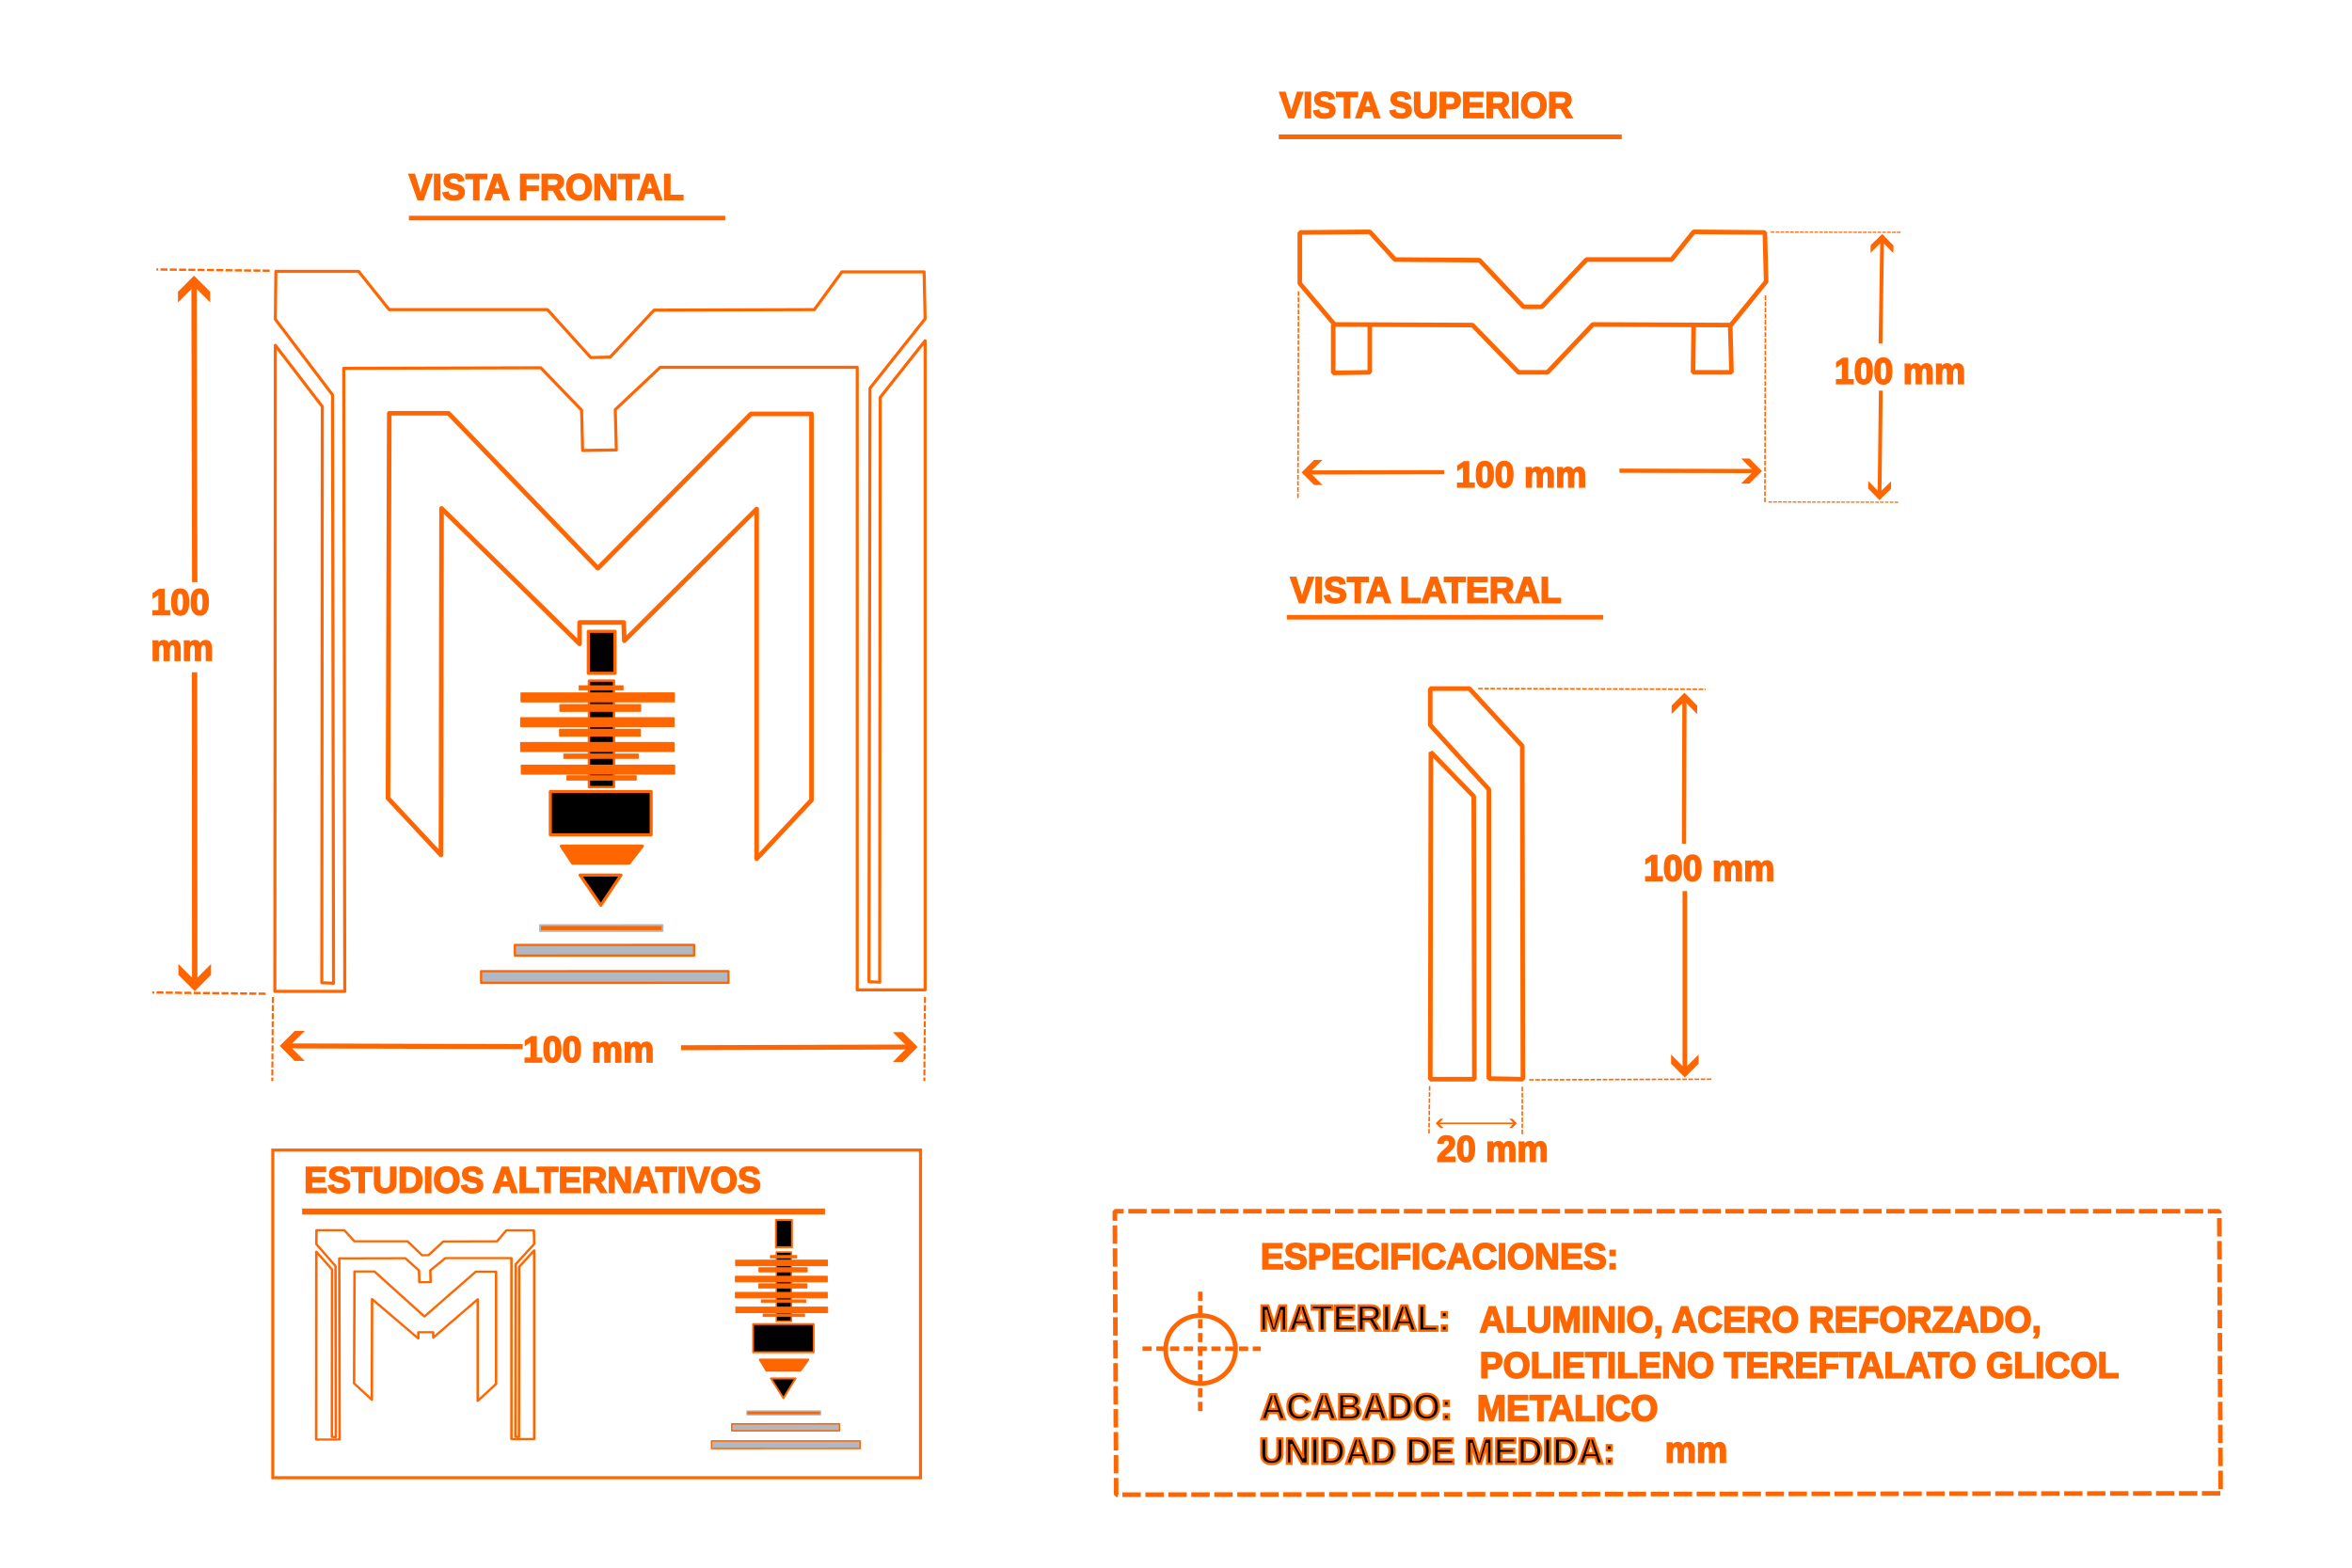
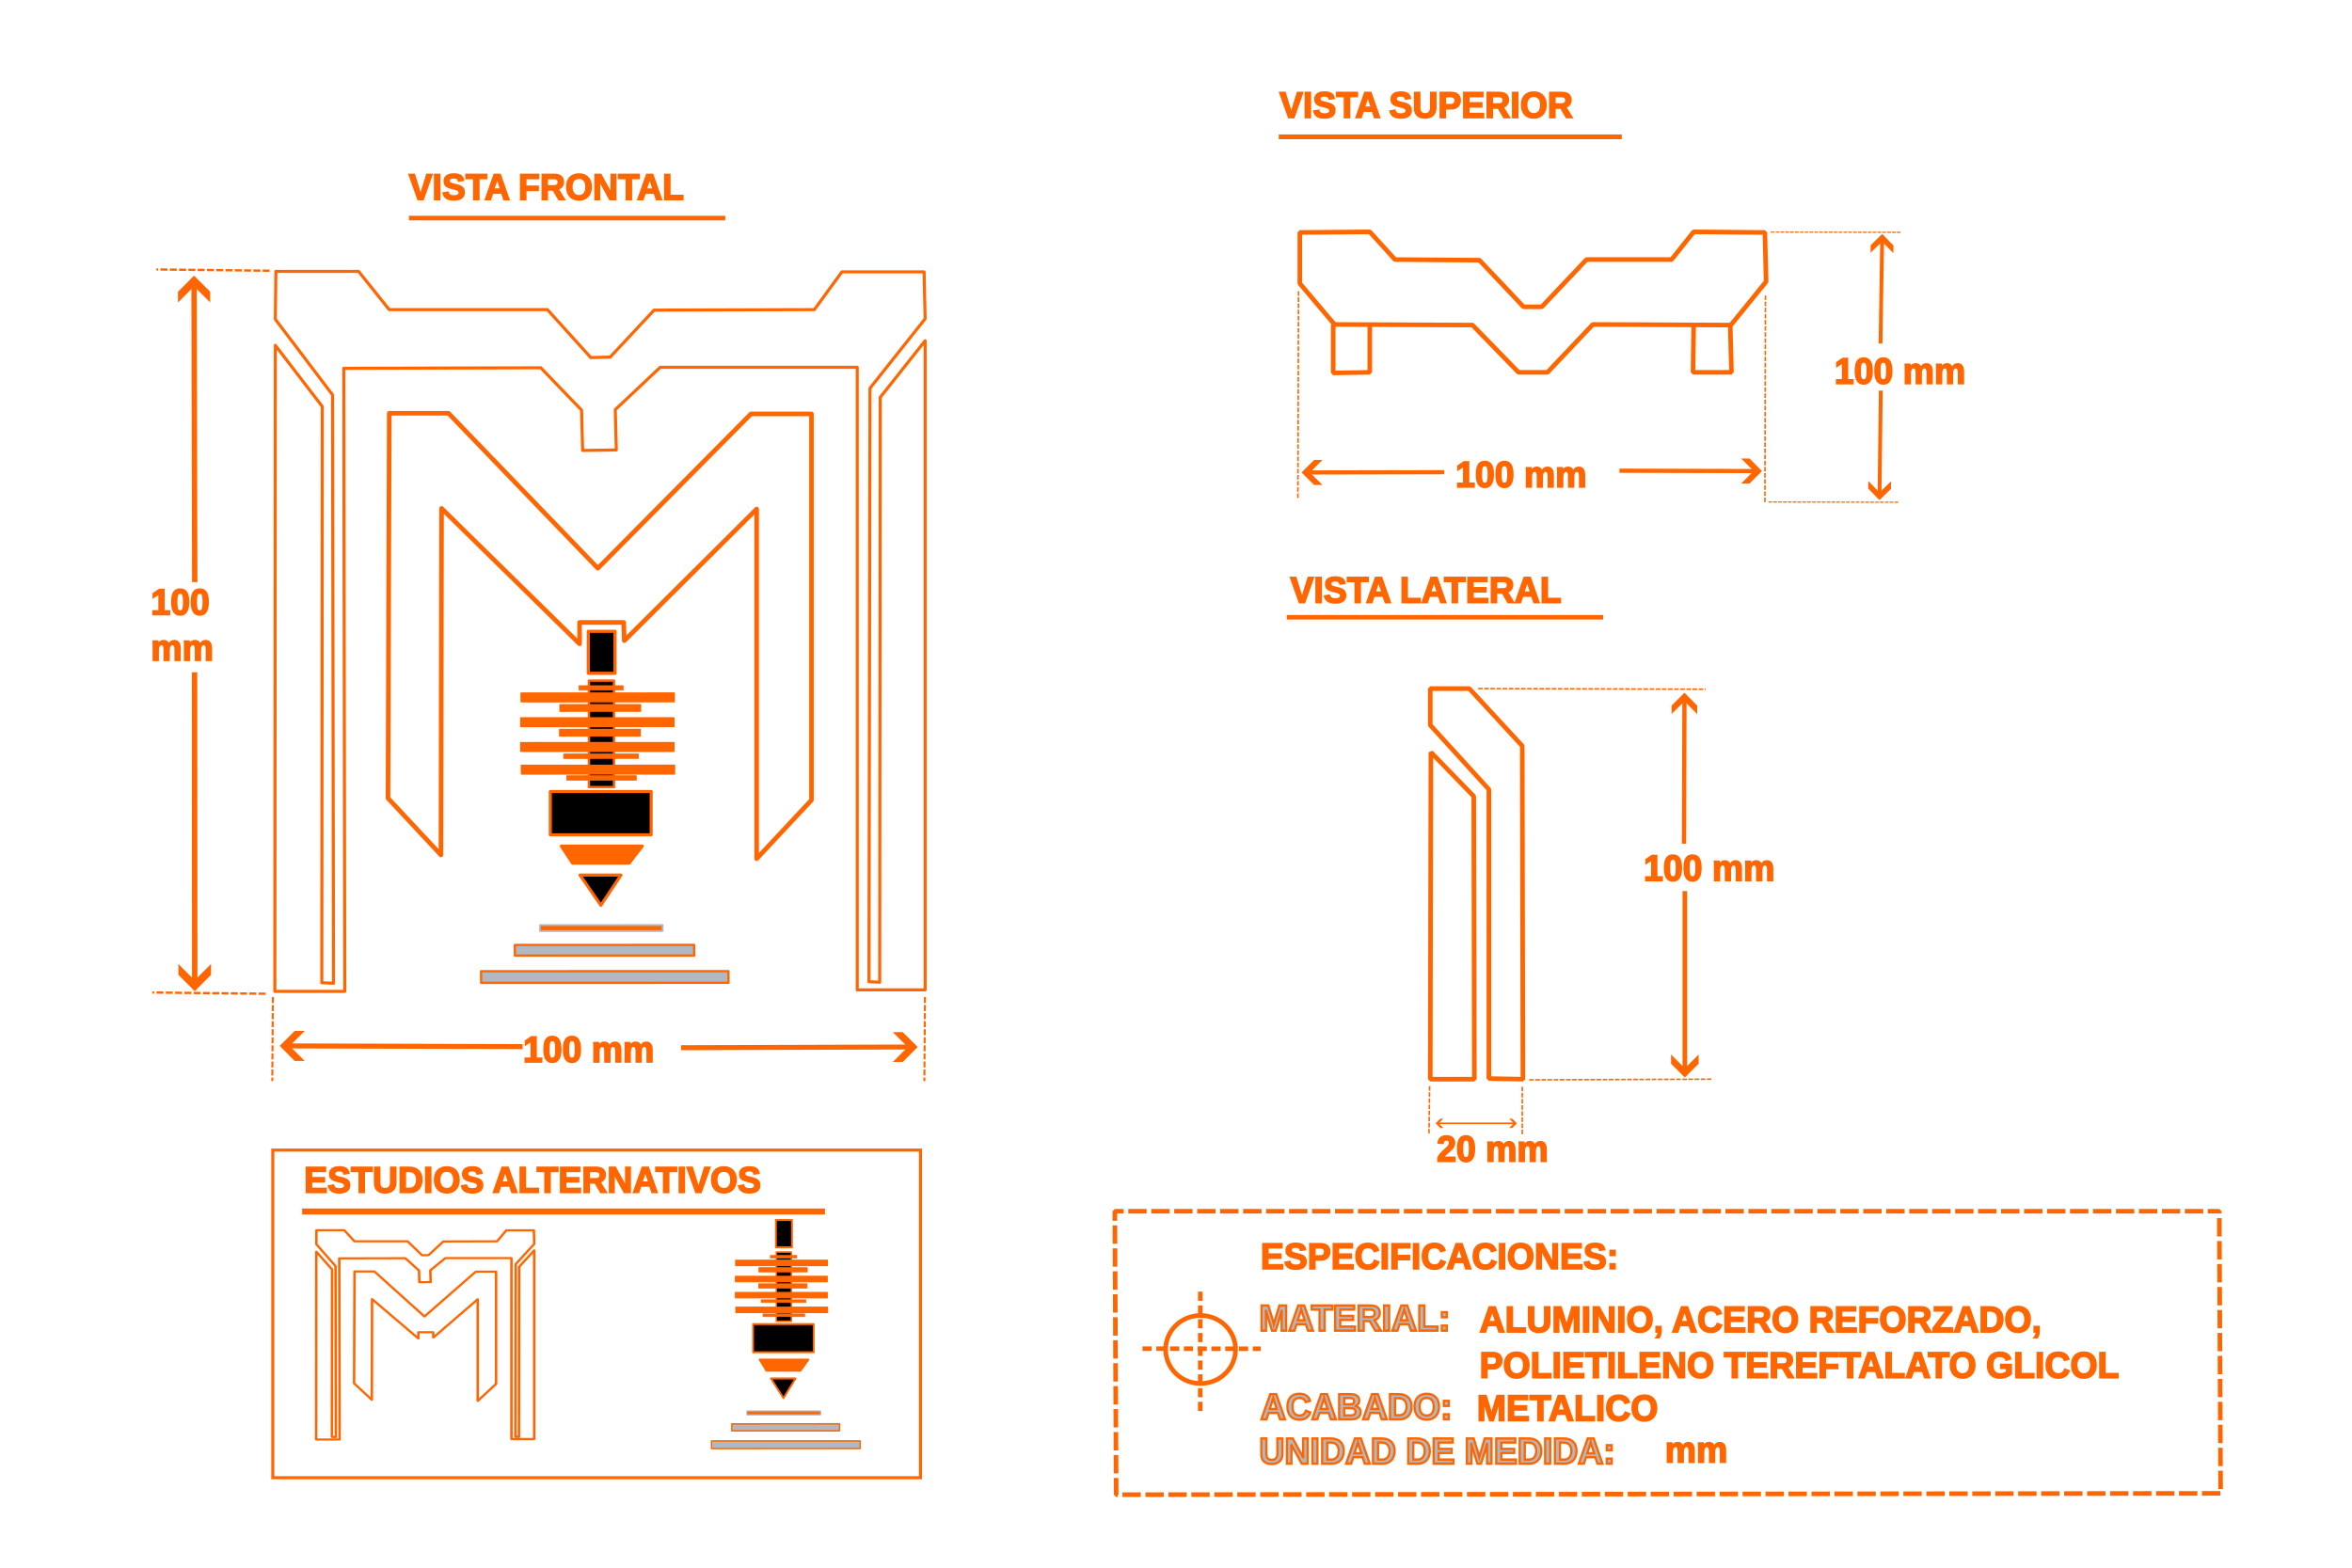
<svg xmlns="http://www.w3.org/2000/svg" xmlns:xlink="http://www.w3.org/1999/xlink" version="1.1" id="svg1" width="1536" height="1024" viewBox="0 0 1536 1024">
  <defs id="defs1">
    <marker style="overflow:visible" id="marker769" refX="0" refY="0" orient="auto-start-reverse" markerWidth="1" markerHeight="1" viewBox="0 0 1 1" preserveAspectRatio="xMidYMid">
      <path style="fill:context-stroke;fill-rule:evenodd;stroke:none" d="m 1,0 -3,3 h -2 l 3,-3 -3,-3 h 2 z" id="path769" />
    </marker>
    <marker style="overflow:visible" id="ArrowWideHeavy" refX="0" refY="0" orient="auto-start-reverse" markerWidth="1" markerHeight="1" viewBox="0 0 1 1" preserveAspectRatio="xMidYMid">
      <path style="fill:context-stroke;fill-rule:evenodd;stroke:none" d="m 1,0 -3,3 h -2 l 3,-3 -3,-3 h 2 z" id="path3" />
    </marker>
    <linearGradient id="swatch1">
      <stop style="stop-color:#ff6600;stop-opacity:1;" offset="0" id="stop1" />
    </linearGradient>
    <marker style="overflow:visible" id="ArrowWideHeavy-1" refX="0" refY="0" orient="auto-start-reverse" markerWidth="1" markerHeight="1" viewBox="0 0 1 1" preserveAspectRatio="xMidYMid">
      <path style="fill:context-stroke;fill-rule:evenodd;stroke:none" d="m 1,0 -3,3 h -2 l 3,-3 -3,-3 h 2 z" id="path3-4" />
    </marker>
    <marker style="overflow:visible" id="ArrowWideHeavy-6" refX="0" refY="0" orient="auto-start-reverse" markerWidth="1" markerHeight="1" viewBox="0 0 1 1" preserveAspectRatio="xMidYMid">
      <path style="fill:context-stroke;fill-rule:evenodd;stroke:none" d="m 1,0 -3,3 h -2 l 3,-3 -3,-3 h 2 z" id="path3-8" />
    </marker>
    <marker style="overflow:visible" id="ArrowWideHeavy-6-9" refX="0" refY="0" orient="auto-start-reverse" markerWidth="1" markerHeight="1" viewBox="0 0 1 1" preserveAspectRatio="xMidYMid">
      <path style="fill:context-stroke;fill-rule:evenodd;stroke:none" d="m 1,0 -3,3 h -2 l 3,-3 -3,-3 h 2 z" id="path3-8-2" />
    </marker>
    <marker style="overflow:visible" id="ArrowWideHeavy-6-1" refX="0" refY="0" orient="auto-start-reverse" markerWidth="1" markerHeight="1" viewBox="0 0 1 1" preserveAspectRatio="xMidYMid">
      <path style="fill:context-stroke;fill-rule:evenodd;stroke:none" d="m 1,0 -3,3 h -2 l 3,-3 -3,-3 h 2 z" id="path3-8-23" />
    </marker>
    <marker style="overflow:visible" id="ArrowWideHeavy-6-1-8" refX="0" refY="0" orient="auto-start-reverse" markerWidth="1" markerHeight="1" viewBox="0 0 1 1" preserveAspectRatio="xMidYMid">
      <path style="fill:context-stroke;fill-rule:evenodd;stroke:none" d="m 1,0 -3,3 h -2 l 3,-3 -3,-3 h 2 z" id="path3-8-23-7" />
    </marker>
    <marker style="overflow:visible" id="ArrowWideHeavy-1-3" refX="0" refY="0" orient="auto-start-reverse" markerWidth="1" markerHeight="1" viewBox="0 0 1 1" preserveAspectRatio="xMidYMid">
      <path style="fill:context-stroke;fill-rule:evenodd;stroke:none" d="m 1,0 -3,3 h -2 l 3,-3 -3,-3 h 2 z" id="path3-4-1" />
    </marker>
    <marker style="overflow:visible" id="ArrowWideHeavy-1-3-2" refX="0" refY="0" orient="auto-start-reverse" markerWidth="1" markerHeight="1" viewBox="0 0 1 1" preserveAspectRatio="xMidYMid">
      <path style="fill:context-stroke;fill-rule:evenodd;stroke:none" d="m 1,0 -3,3 h -2 l 3,-3 -3,-3 h 2 z" id="path3-4-1-8" />
    </marker>
    <marker style="overflow:visible" id="ArrowWideHeavy-1-3-2-0" refX="0" refY="0" orient="auto-start-reverse" markerWidth="1" markerHeight="1" viewBox="0 0 1 1" preserveAspectRatio="xMidYMid">
      <path style="fill:context-stroke;fill-rule:evenodd;stroke:none" d="m 1,0 -3,3 h -2 l 3,-3 -3,-3 h 2 z" id="path3-4-1-8-6" />
    </marker>
    <marker style="overflow:visible" id="ArrowWideHeavy-1-3-2-0-6" refX="0" refY="0" orient="auto-start-reverse" markerWidth="1" markerHeight="1" viewBox="0 0 1 1" preserveAspectRatio="xMidYMid">
      <path style="fill:context-stroke;fill-rule:evenodd;stroke:none" d="m 1,0 -3,3 h -2 l 3,-3 -3,-3 h 2 z" id="path3-4-1-8-6-3" />
    </marker>
    <linearGradient xlink:href="#swatch1" id="linearGradient796" gradientUnits="userSpaceOnUse" gradientTransform="translate(574.085,730.8679)" x1="306.681" y1="100.127" x2="513.328" y2="100.127" />
    <linearGradient xlink:href="#swatch1" id="linearGradient797" gradientUnits="userSpaceOnUse" gradientTransform="translate(573.1906,770.4673)" x1="306.681" y1="100.127" x2="513.328" y2="100.127" />
    <linearGradient xlink:href="#swatch1" id="linearGradient798" gradientUnits="userSpaceOnUse" gradientTransform="translate(719.8706,771.3282)" x1="306.681" y1="100.127" x2="513.328" y2="100.127" />
    <linearGradient xlink:href="#swatch1" id="linearGradient799" gradientUnits="userSpaceOnUse" gradientTransform="translate(574.085,827.2839)" x1="306.681" y1="100.127" x2="513.328" y2="100.127" />
    <linearGradient xlink:href="#swatch1" id="linearGradient800" gradientUnits="userSpaceOnUse" gradientTransform="translate(718.0818,828.1447)" x1="306.681" y1="100.127" x2="513.328" y2="100.127" />
    <linearGradient xlink:href="#swatch1" id="linearGradient801" gradientUnits="userSpaceOnUse" gradientTransform="translate(573.1906,855.6922)" x1="306.681" y1="100.127" x2="513.328" y2="100.127" />
    <linearGradient xlink:href="#swatch1" id="linearGradient802" gradientUnits="userSpaceOnUse" gradientTransform="translate(843.2965,854.8313)" x1="306.681" y1="100.127" x2="513.328" y2="100.127" />
    <linearGradient xlink:href="#swatch1" id="linearGradient20" gradientUnits="userSpaceOnUse" gradientTransform="translate(-104.2403,655.6651)" x1="306.681" y1="100.127" x2="513.328" y2="100.127" />
  </defs>
  <g id="g1">
    <g id="g20">
      <g id="g789" transform="translate(-40.84507,-26.76056)">
        <text xml:space="preserve" style="font-style:normal;font-variant:normal;font-weight:900;font-stretch:normal;font-size:23.435px;font-family:Arial;-inkscape-font-specification:'Arial, Heavy';font-variant-ligatures:normal;font-variant-caps:normal;font-variant-numeric:normal;font-variant-east-asian:normal;writing-mode:lr-tb;direction:ltr;fill:#ff6600;fill-opacity:0.996;stroke:url(#linearGradient796)" x="880.71" y="839.383" id="use29" transform="scale(0.9810747,1.01929)">
          <tspan id="tspan31" style="stroke:url(#linearGradient796);fill:#ff6600;fill-opacity:0.996" x="880.71" y="839.383">ESPECIFICACIONES:</tspan>
        </text>
-         <text xml:space="preserve" style="font-style:normal;font-variant:normal;font-weight:900;font-stretch:normal;font-size:23.435px;font-family:Arial;-inkscape-font-specification:'Arial, Heavy';font-variant-ligatures:normal;font-variant-caps:normal;font-variant-numeric:normal;font-variant-east-asian:normal;writing-mode:lr-tb;direction:ltr;fill:#000000;fill-opacity:1;stroke:url(#linearGradient797);stroke-width:1.5;stroke-dasharray:none" x="879.815" y="878.982" id="use33" transform="scale(0.9810747,1.01929)">
-           <tspan id="tspan35" style="stroke:url(#linearGradient797);fill:#000000;fill-opacity:1;stroke-width:1.5;stroke-dasharray:none" x="879.815" y="878.982">MATERIAL:</tspan>
+         <text xml:space="preserve" style="font-style:normal;font-variant:normal;font-weight:900;font-stretch:normal;font-size:23.435px;font-family:Arial;-inkscape-font-specification:'Arial, Heavy';font-variant-ligatures:normal;font-variant-caps:normal;font-variant-numeric:normal;font-variant-east-asian:normal;writing-mode:lr-tb;direction:ltr;fill:#b0b8c4;fill-opacity:1;stroke:url(#linearGradient797);stroke-width:1.5;stroke-dasharray:none" x="879.815" y="878.982" id="use33" transform="scale(0.9810747,1.01929)">
+           <tspan id="tspan35" style="stroke:url(#linearGradient797);fill:#b0b8c4;fill-opacity:1;stroke-width:1.5;stroke-dasharray:none" x="879.815" y="878.982">MATERIAL:</tspan>
        </text>
        <text xml:space="preserve" style="font-style:normal;font-variant:normal;font-weight:900;font-stretch:normal;font-size:23.435px;font-family:Arial;-inkscape-font-specification:'Arial, Heavy';font-variant-ligatures:normal;font-variant-caps:normal;font-variant-numeric:normal;font-variant-east-asian:normal;writing-mode:lr-tb;direction:ltr;fill:#ff6600;fill-opacity:0.996;stroke:url(#linearGradient798)" x="1026.495" y="879.843" id="use37" transform="scale(0.9810747,1.01929)">
          <tspan id="tspan39" style="stroke:url(#linearGradient798);fill:#ff6600;fill-opacity:0.996" x="1026.495" y="879.843">ALUMINIO, ACERO REFORZADO, </tspan>
          <tspan id="tspan40" style="stroke:url(#linearGradient798);fill:#ff6600;fill-opacity:0.996" x="1026.495" y="909.137">POLIETILENO TEREFTALATO GLICOL</tspan>
        </text>
-         <text xml:space="preserve" style="font-style:normal;font-variant:normal;font-weight:900;font-stretch:normal;font-size:23.435px;font-family:Arial;-inkscape-font-specification:'Arial, Heavy';font-variant-ligatures:normal;font-variant-caps:normal;font-variant-numeric:normal;font-variant-east-asian:normal;writing-mode:lr-tb;direction:ltr;fill:#000000;fill-opacity:0.996;stroke:url(#linearGradient799);stroke-width:1.5;stroke-dasharray:none" x="880.709" y="935.799" id="use41" transform="scale(0.9810747,1.01929)">
-           <tspan id="tspan43" style="stroke:url(#linearGradient799);fill:#000000;stroke-width:1.5;stroke-dasharray:none" x="880.709" y="935.799">ACABADO:</tspan>
+         <text xml:space="preserve" style="font-style:normal;font-variant:normal;font-weight:900;font-stretch:normal;font-size:23.435px;font-family:Arial;-inkscape-font-specification:'Arial, Heavy';font-variant-ligatures:normal;font-variant-caps:normal;font-variant-numeric:normal;font-variant-east-asian:normal;writing-mode:lr-tb;direction:ltr;fill:#b0b8c4;fill-opacity:1;stroke:url(#linearGradient799);stroke-width:1.5;stroke-dasharray:none" x="880.709" y="935.799" id="use41" transform="scale(0.9810747,1.01929)">
+           <tspan id="tspan43" style="stroke:url(#linearGradient799);fill:#b0b8c4;stroke-width:1.5;stroke-dasharray:none;fill-opacity:1" x="880.709" y="935.799">ACABADO:</tspan>
        </text>
        <text xml:space="preserve" style="font-style:normal;font-variant:normal;font-weight:900;font-stretch:normal;font-size:23.435px;font-family:Arial;-inkscape-font-specification:'Arial, Heavy';font-variant-ligatures:normal;font-variant-caps:normal;font-variant-numeric:normal;font-variant-east-asian:normal;writing-mode:lr-tb;direction:ltr;fill:#ff6600;fill-opacity:0.996;stroke:url(#linearGradient800)" x="1024.706" y="936.66" id="use45" transform="scale(0.9810747,1.01929)">
          <tspan id="tspan47" style="stroke:url(#linearGradient800);fill:#ff6600;fill-opacity:0.996" x="1024.706" y="936.66">METALICO</tspan>
        </text>
-         <text xml:space="preserve" style="font-style:normal;font-variant:normal;font-weight:900;font-stretch:normal;font-size:23.435px;font-family:Arial;-inkscape-font-specification:'Arial, Heavy';font-variant-ligatures:normal;font-variant-caps:normal;font-variant-numeric:normal;font-variant-east-asian:normal;writing-mode:lr-tb;direction:ltr;fill:#000000;fill-opacity:0.996;stroke:url(#linearGradient801);stroke-width:1.5;stroke-dasharray:none" x="879.815" y="964.207" id="use49" transform="scale(0.9810747,1.01929)">
-           <tspan id="tspan51" style="stroke:url(#linearGradient801);fill:#000000;stroke-width:1.5;stroke-dasharray:none" x="879.815" y="964.207">UNIDAD DE MEDIDA:</tspan>
+         <text xml:space="preserve" style="font-style:normal;font-variant:normal;font-weight:900;font-stretch:normal;font-size:23.435px;font-family:Arial;-inkscape-font-specification:'Arial, Heavy';font-variant-ligatures:normal;font-variant-caps:normal;font-variant-numeric:normal;font-variant-east-asian:normal;writing-mode:lr-tb;direction:ltr;fill:#b0b8c4;fill-opacity:1;stroke:url(#linearGradient801);stroke-width:1.5;stroke-dasharray:none" x="879.815" y="964.207" id="use49" transform="scale(0.9810747,1.01929)">
+           <tspan id="tspan51" style="stroke:url(#linearGradient801);fill:#b0b8c4;stroke-width:1.5;stroke-dasharray:none;fill-opacity:1" x="879.815" y="964.207">UNIDAD DE MEDIDA:</tspan>
        </text>
        <text xml:space="preserve" style="font-style:normal;font-variant:normal;font-weight:900;font-stretch:normal;font-size:23.435px;font-family:Arial;-inkscape-font-specification:'Arial, Heavy';font-variant-ligatures:normal;font-variant-caps:normal;font-variant-numeric:normal;font-variant-east-asian:normal;writing-mode:lr-tb;direction:ltr;fill:#ff6600;fill-opacity:0.996;stroke:url(#linearGradient802)" x="1149.921" y="963.346" id="use53" transform="scale(0.9810747,1.01929)">
          <tspan id="tspan55" style="stroke:url(#linearGradient802);fill:#ff6600;fill-opacity:0.996" x="1149.921" y="963.346">mm</tspan>
        </text>
        <g id="g63" transform="translate(6.03085,61.42245)">
          <path style="fill:none;fill-opacity:0.996;stroke:#ff6600;stroke-width:3;stroke-linecap:butt;stroke-linejoin:miter;stroke-miterlimit:0;stroke-dasharray:6, 3;stroke-dashoffset:0;stroke-opacity:0.996;paint-order:normal" d="m 818.699,809.012 -0.051,78.991 v 0" id="path62" />
          <path style="fill:none;fill-opacity:0.996;stroke:#ff6600;stroke-width:3;stroke-linecap:butt;stroke-linejoin:miter;stroke-miterlimit:0;stroke-dasharray:6, 3;stroke-dashoffset:0;stroke-opacity:0.996;paint-order:normal" d="m 780.94,846.285 77.222,0.057" id="path63" />
          <ellipse style="fill:none;fill-opacity:1;stroke:#ff6600;stroke-width:3;stroke-linecap:butt;stroke-linejoin:miter;stroke-miterlimit:0;stroke-dasharray:none;stroke-dashoffset:0;stroke-opacity:0.996;paint-order:normal" id="path763" cx="818.866" cy="846.808" rx="22.84" ry="22.222" />
        </g>
        <path style="fill:none;fill-opacity:0.996;stroke:#ff6600;stroke-width:3;stroke-linecap:butt;stroke-linejoin:miter;stroke-miterlimit:0;stroke-dasharray:12, 3;stroke-dashoffset:4.5;stroke-opacity:0.996;paint-order:normal" d="M 1490.178,817.938 H 768.903 l 0.877,185.145 721.275,-0.877 z" id="path720" />
      </g>
      <text xml:space="preserve" style="font-style:normal;font-variant:normal;font-weight:900;font-stretch:normal;font-size:23.435px;font-family:Arial;-inkscape-font-specification:'Arial, Heavy';font-variant-ligatures:normal;font-variant-caps:normal;font-variant-numeric:normal;font-variant-east-asian:normal;writing-mode:lr-tb;direction:ltr;fill:#ff6600;fill-opacity:0.996;stroke:#ff6600;stroke-opacity:1" x="858.866" y="386.143" id="use25" transform="scale(0.9810747,1.01929)">
        <tspan id="tspan27" style="stroke:#ff6600;fill:#ff6600;fill-opacity:0.996;stroke-opacity:1" x="858.866" y="386.143">VISTA LATERAL</tspan>
      </text>
      <path style="fill:#ff6600;fill-opacity:0.996;stroke:#ff6600;stroke-width:3;stroke-linecap:square;stroke-linejoin:miter;stroke-miterlimit:0;stroke-dasharray:none;stroke-opacity:1;paint-order:normal" d="M 841.883,403.197 H 1045.455" id="path734" />
      <g id="g784" transform="translate(-40.84507,-26.76056)" style="stroke:#ff6600;stroke-opacity:1">
        <path style="fill:none;fill-opacity:1;stroke:#ff6600;stroke-width:3;stroke-linecap:square;stroke-linejoin:miter;stroke-miterlimit:0;stroke-dasharray:12, 3;stroke-dashoffset:4.5;stroke-opacity:1;paint-order:normal" d="m 975.309,518.107 -0.412,213.58 h 28.807 l -0.411,-184.774 z" id="path759" />
        <use x="0" y="0" xlink:href="#use20" id="use21" transform="translate(-83.75476,351.4221)" style="fill:#ff6600;fill-opacity:1;stroke:#ff6600;stroke-opacity:1" />
        <text xml:space="preserve" style="font-style:normal;font-variant:normal;font-weight:900;font-stretch:normal;font-size:23.435px;font-family:Arial;-inkscape-font-specification:'Arial, Heavy';font-variant-ligatures:normal;font-variant-caps:normal;font-variant-numeric:normal;font-variant-east-asian:normal;writing-mode:lr-tb;direction:ltr;fill:#ff6600;fill-opacity:0.996;stroke:#ff6600;stroke-opacity:1" x="997.988" y="770.514" id="use22" transform="scale(0.9810747,1.01929)">
          <tspan id="tspan23" style="stroke:#ff6600;stroke-opacity:1;fill:#ff6600;fill-opacity:0.996" x="997.988" y="770.514">20 mm</tspan>
        </text>
        <path style="fill:none;fill-opacity:1;stroke:#ff6600;stroke-width:3;stroke-linecap:square;stroke-linejoin:miter;stroke-miterlimit:0;stroke-dasharray:none;stroke-dashoffset:4.5;stroke-opacity:1;paint-order:normal" d="m 974.897,500.412 v -23.868 h 25.514 l 34.568,37.449 0.411,217.695 -22.222,-0.412 V 542.387 Z" id="path758" />
        <path style="fill:none;fill-opacity:1;stroke:#ff6600;stroke-width:3;stroke-linecap:square;stroke-linejoin:miter;stroke-miterlimit:0;stroke-dasharray:12, 3;stroke-dashoffset:4.5;stroke-opacity:1;marker-end:url(#ArrowWideHeavy);paint-order:normal" d="M 1141.152,610.288 V 727.572" id="path761" />
        <path style="fill:none;fill-opacity:1;stroke:#ff6600;stroke-width:2.785;stroke-linecap:square;stroke-linejoin:miter;stroke-miterlimit:0;stroke-dasharray:11.141, 2.785;stroke-dashoffset:4.178;stroke-opacity:1;marker-end:url(#ArrowWideHeavy-1);paint-order:normal" d="m 1140.609,576.466 0.293,-94.426" id="path761-2" />
        <path style="fill:none;fill-opacity:1;stroke:#ff6600;stroke-width:1;stroke-linecap:butt;stroke-linejoin:miter;stroke-miterlimit:0;stroke-dasharray:3, 1;stroke-dashoffset:0;stroke-opacity:1;paint-order:normal" d="m 1039.506,732.099 c 118.93,-0.412 118.93,-0.412 118.93,-0.412 v 0" id="path764" />
        <path style="fill:none;fill-opacity:1;stroke:#ff6600;stroke-width:1;stroke-linecap:butt;stroke-linejoin:miter;stroke-miterlimit:0;stroke-dasharray:3, 1;stroke-dashoffset:0;stroke-opacity:1;paint-order:normal" d="m 1006.173,476.543 148.56,0.412 v 0" id="path765" />
        <path style="fill:none;fill-opacity:1;stroke:#ff6600;stroke-width:1;stroke-linecap:butt;stroke-linejoin:miter;stroke-miterlimit:0;stroke-dasharray:3, 1;stroke-dashoffset:0;stroke-opacity:1;paint-order:normal" d="m 1034.979,736.626 v 31.687" id="path766" />
        <path style="fill:none;fill-opacity:1;stroke:#ff6600;stroke-width:1;stroke-linecap:butt;stroke-linejoin:miter;stroke-miterlimit:0;stroke-dasharray:3, 1;stroke-dashoffset:0;stroke-opacity:1;paint-order:normal" d="m 974.486,736.214 -0.412,30.864" id="path767" />
        <path style="fill:none;fill-opacity:1;stroke:#ff6600;stroke-width:1;stroke-linecap:butt;stroke-linejoin:miter;stroke-miterlimit:0;stroke-dasharray:none;stroke-dashoffset:0;stroke-opacity:1;marker-start:url(#ArrowWideHeavy-1);marker-end:url(#marker769);paint-order:normal" d="m 979.424,760.494 c 51.029,0 51.029,0 51.029,0" id="path768" />
      </g>
      <text xml:space="preserve" style="font-style:normal;font-variant:normal;font-weight:900;font-stretch:normal;font-size:23.435px;font-family:Arial;-inkscape-font-specification:'Arial, Heavy';font-variant-ligatures:normal;font-variant-caps:normal;font-variant-numeric:normal;font-variant-east-asian:normal;writing-mode:lr-tb;direction:ltr;fill:#ff6600;fill-opacity:1;stroke:#ff6600;stroke-opacity:1" x="851.711" y="75.374" id="use15" transform="scale(0.9810747,1.01929)">
        <tspan id="tspan17" style="stroke:#ff6600;fill:#ff6600;stroke-opacity:1;fill-opacity:1" x="851.711" y="75.374">VISTA SUPERIOR</tspan>
      </text>
      <use x="0" y="0" xlink:href="#use7" id="use19" transform="translate(608.9597,-375.5544)" style="fill:#ff6600;fill-opacity:0.996;stroke:#ff6600;stroke-opacity:1" />
      <use x="0" y="0" xlink:href="#use7" id="use20" transform="translate(856.4044,-443.1191)" style="fill:#ff6600;fill-opacity:1;stroke:#ff6600;stroke-opacity:1" />
      <path style="fill:none;fill-opacity:1;stroke:#ff6600;stroke-width:3.125;stroke-linecap:square;stroke-linejoin:miter;stroke-miterlimit:0;stroke-dasharray:none;stroke-opacity:1;paint-order:normal" d="M 836.681,89.386 H 1057.547" id="path734-8" />
      <path style="fill:none;fill-opacity:1;stroke:#ff6600;stroke-width:2.73;stroke-linecap:square;stroke-linejoin:miter;stroke-miterlimit:0;stroke-dasharray:10.921, 2.73;stroke-dashoffset:4.095;stroke-opacity:1;marker-end:url(#ArrowWideHeavy-1-3);paint-order:normal" d="m 941.743,308.431 -89.003,0.185" id="path761-2-6" />
      <path style="fill:none;fill-opacity:1;stroke:#ff6600;stroke-width:2.73;stroke-linecap:square;stroke-linejoin:miter;stroke-miterlimit:0;stroke-dasharray:10.921, 2.73;stroke-dashoffset:4.095;stroke-opacity:1;marker-end:url(#ArrowWideHeavy-1-3-2);paint-order:normal" d="m 1058.963,307.456 89.003,0.244" id="path761-2-6-2" />
      <path style="fill:none;fill-opacity:1;stroke:#ff6600;stroke-width:2.483;stroke-linecap:square;stroke-linejoin:miter;stroke-miterlimit:0;stroke-dasharray:9.931, 2.483;stroke-dashoffset:3.724;stroke-opacity:1;marker-end:url(#ArrowWideHeavy-1-3-2-0);paint-order:normal" d="m 1228.118,223.135 1.062,-67.813" id="path761-2-6-2-8" />
      <path style="fill:none;fill-opacity:1;stroke:#ff6600;stroke-width:2.483;stroke-linecap:square;stroke-linejoin:miter;stroke-miterlimit:0;stroke-dasharray:9.931, 2.483;stroke-dashoffset:3.724;stroke-opacity:1;marker-end:url(#ArrowWideHeavy-1-3-2-0-6);paint-order:normal" d="m 1228.261,256.373 -0.826,67.816" id="path761-2-6-2-8-8" />
      <path style="fill:none;fill-opacity:1;stroke:#ff6600;stroke-width:3;stroke-linecap:butt;stroke-linejoin:miter;stroke-miterlimit:0;stroke-dasharray:none;stroke-dashoffset:0;stroke-opacity:1;paint-order:normal" d="m 961.624,212.334 -90.123,-0.412 -22.634,-26.749 v -33.333 l 45.679,-0.412 16.461,18.107 55.144,0.412 28.807,30.453 h 11.934 l 29.218,-30.864 h 55.556 l 14.403,-18.107 46.502,0.412 0.823,32.099 -23.045,28.395 -90.123,-0.412 -29.63,31.276 h -18.93 z" id="path770" />
      <path style="fill:none;fill-opacity:1;stroke:#ff6600;stroke-width:3;stroke-linecap:butt;stroke-linejoin:miter;stroke-miterlimit:0;stroke-dasharray:none;stroke-dashoffset:0;stroke-opacity:1;paint-order:normal" d="m 1106.069,211.923 -0.411,31.276 h 25.103 l -0.823,-31.276" id="path772" />
      <path style="fill:none;fill-opacity:1;stroke:#ff6600;stroke-width:3;stroke-linecap:butt;stroke-linejoin:miter;stroke-miterlimit:0;stroke-dasharray:none;stroke-dashoffset:0;stroke-opacity:1;paint-order:normal" d="m 870.678,211.923 v 31.687 l 23.868,-0.412 v -31.276 0" id="path773" />
      <path style="fill:none;fill-opacity:1;stroke:#ff6600;stroke-width:1;stroke-linecap:butt;stroke-linejoin:miter;stroke-miterlimit:0;stroke-dasharray:3, 1;stroke-dashoffset:0;stroke-opacity:1;paint-order:normal" d="m 1152.944,192.99 -0.339,135.396 v 0.412" id="path774" />
      <path style="fill:none;fill-opacity:1;stroke:#ff6600;stroke-width:0.792;stroke-linecap:butt;stroke-linejoin:miter;stroke-miterlimit:0;stroke-dasharray:2.375, 0.792;stroke-dashoffset:0;stroke-opacity:1;paint-order:normal" d="m 1241.141,151.765 -84.519,-0.158 -0.257,5.6e-4" id="path774-1" />
      <path style="fill:none;fill-opacity:1;stroke:#ff6600;stroke-width:0.792;stroke-linecap:butt;stroke-linejoin:miter;stroke-miterlimit:0;stroke-dasharray:2.375, 0.792;stroke-dashoffset:0;stroke-opacity:1;paint-order:normal" d="m 1239.638,328.048 -84.519,-0.158 -0.257,5.6e-4" id="path774-1-4" />
      <path style="fill:none;fill-opacity:1;stroke:#ff6600;stroke-width:1;stroke-linecap:butt;stroke-linejoin:miter;stroke-miterlimit:0;stroke-dasharray:3, 1;stroke-dashoffset:0;stroke-opacity:1;paint-order:normal" d="m 848.017,190.246 -0.396,135.396 0.003,0.412" id="path774-0" />
      <text xml:space="preserve" style="font-style:normal;font-variant:normal;font-weight:900;font-stretch:normal;font-size:23.435px;font-family:Arial;-inkscape-font-specification:'Arial, Heavy';font-variant-ligatures:normal;font-variant-caps:normal;font-variant-numeric:normal;font-variant-east-asian:normal;writing-mode:lr-tb;direction:ltr;fill:#ff6600;fill-opacity:0.996;stroke:#ff6600;stroke-opacity:1" x="272.146" y="127.886" id="text1" transform="scale(0.9810747,1.01929)">
        <tspan id="tspan1" x="272.146" y="127.886" style="font-style:normal;font-variant:normal;font-weight:900;font-stretch:normal;font-size:23.435px;font-family:Arial;-inkscape-font-specification:'Arial, Heavy';font-variant-ligatures:normal;font-variant-caps:normal;font-variant-numeric:normal;font-variant-east-asian:normal;fill:#ff6600;fill-opacity:0.996;stroke:#ff6600;stroke-opacity:1">VISTA FRONTAL</tspan>
      </text>
      <text xml:space="preserve" style="font-style:normal;font-variant:normal;font-weight:900;font-stretch:normal;font-size:23.435px;font-family:Arial;-inkscape-font-specification:'Arial, Heavy';font-variant-ligatures:normal;font-variant-caps:normal;font-variant-numeric:normal;font-variant-east-asian:normal;writing-mode:lr-tb;direction:ltr;fill:#ff6600;fill-opacity:0.996;stroke:#ff6600;stroke-opacity:0.996" x="100.423" y="393.891" id="use1" transform="scale(0.9810747,1.01929)">
        <tspan id="tspan3" style="stroke:#ff6600;stroke-opacity:0.996;fill:#ff6600;fill-opacity:0.996" x="100.423" y="393.891">100</tspan>
        <tspan id="tspan4" style="stroke:#ff6600;stroke-opacity:0.996;fill:#ff6600;fill-opacity:0.996" x="100.423" y="423.185">mm</tspan>
      </text>
      <text xml:space="preserve" style="font-style:normal;font-variant:normal;font-weight:900;font-stretch:normal;font-size:23.435px;font-family:Arial;-inkscape-font-specification:'Arial, Heavy';font-variant-ligatures:normal;font-variant-caps:normal;font-variant-numeric:normal;font-variant-east-asian:normal;writing-mode:lr-tb;direction:ltr;fill:#ff6600;fill-opacity:0.996;stroke:#ff6600;stroke-opacity:0.996" x="348.17" y="680.557" id="use7" transform="scale(0.9810747,1.01929)">
        <tspan id="tspan9" style="stroke:#ff6600;stroke-opacity:0.996;fill:#ff6600;fill-opacity:0.996" x="348.17" y="680.557">100 mm</tspan>
      </text>
      <path style="fill:none;fill-opacity:1;stroke:#ff6600;stroke-width:3;stroke-linecap:square;stroke-linejoin:miter;stroke-miterlimit:0;stroke-dasharray:none;stroke-opacity:0.996;paint-order:normal" d="M 268.554,142.434 H 472.125" id="path734-1" />
      <path style="fill:none;fill-opacity:1;stroke:#ff6600;stroke-width:3.245;stroke-linecap:square;stroke-linejoin:miter;stroke-miterlimit:0;stroke-dasharray:12.981, 3.245;stroke-dashoffset:4.868;stroke-opacity:0.996;marker-end:url(#ArrowWideHeavy-6);paint-order:normal" d="m 446.397,684.351 149.644,-0.468" id="path761-6" />
      <path style="fill:none;fill-opacity:1;stroke:#ff6600;stroke-width:3.272;stroke-linecap:square;stroke-linejoin:miter;stroke-miterlimit:0;stroke-dasharray:13.09, 3.272;stroke-dashoffset:4.909;stroke-opacity:0.996;marker-end:url(#ArrowWideHeavy-6-9);paint-order:normal" d="M 339.666,683.623 185.944,683.17" id="path761-6-5" />
      <path style="fill:none;fill-opacity:1;stroke:#ff6600;stroke-width:3.552;stroke-linecap:square;stroke-linejoin:miter;stroke-miterlimit:0;stroke-dasharray:14.207, 3.552;stroke-dashoffset:5.328;stroke-opacity:0.996;marker-end:url(#ArrowWideHeavy-6-1);paint-order:normal" d="m 127.053,440.902 0.118,202.979" id="path761-6-1" />
      <path style="fill:none;fill-opacity:1;stroke:#ff6600;stroke-width:3.504;stroke-linecap:square;stroke-linejoin:miter;stroke-miterlimit:0;stroke-dasharray:14.014, 3.504;stroke-dashoffset:5.255;stroke-opacity:0.996;marker-end:url(#ArrowWideHeavy-6-1-8);paint-order:normal" d="M 127.168,378.481 126.719,183.566" id="path761-6-1-7" />
      <path style="fill:none;fill-opacity:1;stroke:#ff6600;stroke-width:1.315;stroke-linecap:butt;stroke-linejoin:miter;stroke-miterlimit:0;stroke-dasharray:3.945, 1.315;stroke-dashoffset:0;stroke-opacity:0.996;paint-order:normal" d="m 604.061,651.225 -0.4,54.907" id="path767-2" />
      <path style="fill:none;fill-opacity:1;stroke:#ff6600;stroke-width:1.315;stroke-linecap:butt;stroke-linejoin:miter;stroke-miterlimit:0;stroke-dasharray:3.945, 1.315;stroke-dashoffset:0;stroke-opacity:0.996;paint-order:normal" d="m 178.212,651.244 -0.4,54.907" id="path767-2-2" />
      <path style="fill:none;fill-opacity:1;stroke:#ff6600;stroke-width:1.516;stroke-linecap:butt;stroke-linejoin:miter;stroke-miterlimit:0;stroke-dasharray:4.549, 1.516;stroke-dashoffset:0;stroke-opacity:0.996;paint-order:normal" d="m 173.476,649.108 -73.927,-0.82" id="path767-2-2-6" />
      <path style="fill:none;fill-opacity:1;stroke:#ff6600;stroke-width:1.516;stroke-linecap:butt;stroke-linejoin:miter;stroke-miterlimit:0;stroke-dasharray:4.549, 1.516;stroke-dashoffset:0;stroke-opacity:0.996;paint-order:normal" d="m 176.09,176.818 -73.927,-0.82" id="path767-2-2-6-0" />
      <g id="g779" transform="translate(-40.54204,-26.76056)">
        <path style="fill:#000000;fill-opacity:1;stroke:#ff6600;stroke-width:2;stroke-linecap:butt;stroke-linejoin:round;stroke-miterlimit:0;stroke-dasharray:none;stroke-dashoffset:0;stroke-opacity:1;paint-order:normal" d="m 419.342,598.354 h 26.749 L 432.922,618.107 Z" id="path776" />
        <path style="fill:#ff6600;fill-opacity:1;stroke:#ff6600;stroke-width:2.041;stroke-linecap:butt;stroke-linejoin:round;stroke-miterlimit:0;stroke-dasharray:none;stroke-dashoffset:0;stroke-opacity:1;paint-order:normal" d="m 407.142,579.442 h 52.861 l -8.595,11.075 h -36.96 z" id="path778" />
        <rect style="fill:#000000;fill-rule:evenodd;stroke:#ff6600;stroke-width:2.058;stroke-linejoin:round;stroke-dasharray:none;stroke-opacity:1" id="rect779" width="17.424" height="27.399" x="424.748" y="439.141" />
        <rect style="fill:#000000;fill-rule:evenodd;stroke:#ff6600;stroke-width:1.565;stroke-linecap:round;stroke-linejoin:round;stroke-dasharray:none;stroke-opacity:1" id="rect779-1" width="16.371" height="69.546" x="425.155" y="471.355" />
        <rect style="fill:#ff6600;fill-opacity:1;fill-rule:evenodd;stroke:#ff6600;stroke-width:1;stroke-linejoin:round;stroke-dasharray:none;stroke-opacity:1" id="rect779-1-4-5" width="4.104" height="52.435" x="487.28" y="-457.185" transform="matrix(0.00326336,0.9999947,-1,2.9948784e-4,0,0)" />
        <rect style="fill:#ff6600;fill-opacity:1;fill-rule:evenodd;stroke:#ff6600;stroke-width:1;stroke-linejoin:round;stroke-dasharray:none;stroke-opacity:1" id="rect779-1-4-5-6" width="4.104" height="52.435" x="503.44" y="-456.892" transform="matrix(0.00326336,0.9999947,-1,2.9948784e-4,0,0)" />
        <rect style="fill:#ff6600;fill-opacity:1;fill-rule:evenodd;stroke:#b0b8c4;stroke-width:1.2;stroke-linejoin:round;stroke-dasharray:none;stroke-opacity:1" id="rect779-1-4-5-6-4" width="3.901" height="80.023" x="631.099" y="-469.918" transform="matrix(0.00524024,0.9999863,-1,1.8650434e-4,0,0)" />
        <rect style="fill:#b0b8c4;fill-opacity:1;fill-rule:evenodd;stroke:#ff6600;stroke-width:1.5;stroke-linejoin:round;stroke-dasharray:none;stroke-opacity:1" id="rect779-1-4-5-6-4-8" width="6.952" height="117.076" x="644.086" y="-491.074" transform="matrix(0.00430209,0.9999908,-1,2.2717595e-4,0,0)" />
        <rect style="fill:#b0b8c4;fill-opacity:1;fill-rule:evenodd;stroke:#ff6600;stroke-width:1.5;stroke-linejoin:round;stroke-dasharray:none;stroke-opacity:1" id="rect779-1-4-5-6-4-8-9" width="7.606" height="161.522" x="661.224" y="-512.657" transform="matrix(0.0054245,0.9999853,-1,1.8016896e-4,0,0)" />
        <rect style="fill:#ff6600;fill-opacity:1;fill-rule:evenodd;stroke:#ff6600;stroke-width:1.05;stroke-linejoin:round;stroke-dasharray:none;stroke-opacity:1" id="rect779-1-4-3" width="5.493" height="99.816" x="479.649" y="-478.534" transform="matrix(0.00464182,0.9999892,-1,2.1054878e-4,0,0)" />
        <rect style="fill:#ff6600;fill-opacity:1;fill-rule:evenodd;stroke:#ff6600;stroke-width:1.05;stroke-linejoin:round;stroke-dasharray:none;stroke-opacity:1" id="rect779-1-4-3-8" width="5.493" height="99.816" x="495.831" y="-478.242" transform="matrix(0.00464182,0.9999892,-1,2.1054878e-4,0,0)" />
        <rect style="fill:#ff6600;fill-opacity:1;fill-rule:evenodd;stroke:#ff6600;stroke-width:1.05;stroke-linejoin:round;stroke-dasharray:none;stroke-opacity:1" id="rect779-1-4-3-8-8" width="5.493" height="99.816" x="512.031" y="-478.167" transform="matrix(0.00464182,0.9999892,-1,2.1054878e-4,0,0)" />
        <rect style="fill:#ff6600;fill-opacity:1;fill-rule:evenodd;stroke:#ff6600;stroke-width:0.429;stroke-linejoin:round;stroke-dasharray:none;stroke-opacity:1" id="rect779-1-4-9" width="2.96" height="28.893" x="474.791" y="-446.324" transform="matrix(0.00249303,0.9999969,-0.9999999,3.9202701e-4,0,0)" />
        <rect style="fill:#ff6600;fill-opacity:1;fill-rule:evenodd;stroke:#ff6600;stroke-width:0.546;stroke-linejoin:round;stroke-dasharray:none;stroke-opacity:1" id="rect779-1-4-9-4" width="2.844" height="48.77" x="519.38" y="-455.168" transform="matrix(0.00438104,0.9999904,-1,2.2308131e-4,0,0)" />
        <rect style="fill:#ff6600;fill-opacity:1;fill-rule:evenodd;stroke:#ff6600;stroke-width:0.529;stroke-linejoin:round;stroke-dasharray:none;stroke-opacity:1" id="rect779-1-4-9-5" width="2.861" height="45.389" x="533.578" y="-453.891" transform="matrix(0.00405223,0.9999918,-1,2.4118324e-4,0,0)" />
        <rect style="fill:#000000;fill-rule:evenodd;stroke:#ff6600;stroke-width:2;stroke-linecap:round;stroke-linejoin:round;stroke-dasharray:none;stroke-opacity:1" id="rect779-4" width="65.876" height="28.25" x="399.927" y="543.785" />
        <rect style="fill:#ff6600;fill-opacity:1;fill-rule:evenodd;stroke:#ff6600;stroke-width:1.05;stroke-linejoin:round;stroke-dasharray:none;stroke-opacity:1" id="rect779-1-4-3-8-7" width="5.493" height="99.816" x="526.832" y="-478.498" transform="matrix(0.00464182,0.9999892,-1,2.1054878e-4,0,0)" />
      </g>
      <g id="g780" transform="translate(-40.84507,-26.76056)" style="stroke:#ff6600;stroke-opacity:0.996">
        <path style="fill:none;fill-opacity:1;stroke:#ff6600;stroke-width:3;stroke-linecap:square;stroke-linejoin:round;stroke-miterlimit:0;stroke-dasharray:none;stroke-dashoffset:4.5;stroke-opacity:0.996;paint-order:normal" d="m 328.807,585.185 -34.568,-37.037 0.823,-251.44 h 38.683 l 97.531,101.235 100,-100.823 h 39.506 v 252.263 l -35.802,38.272 V 359.259 l -86.42,86.008 -0.412,-11.934 h -28.807 v 13.992 l -90.123,-88.477 z" id="path762" />
        <path style="fill:none;fill-opacity:1;stroke:#ff6600;stroke-width:2;stroke-linecap:round;stroke-linejoin:round;stroke-miterlimit:0;stroke-dasharray:none;stroke-dashoffset:0;stroke-opacity:0.996;paint-order:normal" d="m 221,204 h 54 l 20,25 H 398.333 L 426.667,260.333 439.333,260 468,229.333 572.667,229 l 18,-24.667 h 53.667 L 645,235 609,280.333 608.333,668 l 7,0.333 0.333,-382 29.333,-37 v 424 H 600.667 V 266.667 H 472 l -29.333,27.667 0.667,26.333 -22,0.333 -0.667,-26.333 L 394,267 l -128.667,0.333 0.667,407 h -45.667 l 0.333,-422 30.667,40 L 251,668.667 258.667,669 258,284.667 220.667,235.333 Z" id="path780" />
      </g>
      <text xml:space="preserve" style="font-style:normal;font-variant:normal;font-weight:900;font-stretch:normal;font-size:23.435px;font-family:Arial;-inkscape-font-specification:'Arial, Heavy';font-variant-ligatures:normal;font-variant-caps:normal;font-variant-numeric:normal;font-variant-east-asian:normal;writing-mode:lr-tb;direction:ltr;fill:#ff6600;fill-opacity:0.996;stroke:url(#linearGradient20)" x="202.384" y="764.18" id="use11" transform="scale(0.9810747,1.01929)">
        <tspan id="tspan13" style="stroke:url(#linearGradient20);fill:#ff6600;fill-opacity:0.996" x="202.384" y="764.18">ESTUDIOS ALTERNATIVOS</tspan>
      </text>
      <path style="fill:#ff6600;fill-opacity:0.996;stroke:#ff6600;stroke-width:3.863;stroke-linecap:square;stroke-linejoin:miter;stroke-miterlimit:0;stroke-dasharray:none;stroke-opacity:0.996;paint-order:normal" d="M 199.236,791.321 H 536.839" id="path734-2" />
      <g id="g779-2" transform="matrix(0.601141,0,0,0.6501241,251.3878,511.3915)">
        <path style="fill:#000000;fill-opacity:1;stroke:#ff6600;stroke-width:2;stroke-linecap:butt;stroke-linejoin:round;stroke-miterlimit:0;stroke-dasharray:none;stroke-dashoffset:0;stroke-opacity:1;paint-order:normal" d="m 419.342,598.354 h 26.749 L 432.922,618.107 Z" id="path776-8" />
        <path style="fill:#ff6600;fill-opacity:1;stroke:#ff6600;stroke-width:2.041;stroke-linecap:butt;stroke-linejoin:round;stroke-miterlimit:0;stroke-dasharray:none;stroke-dashoffset:0;stroke-opacity:1;paint-order:normal" d="m 407.142,579.442 h 52.861 l -8.595,11.075 h -36.96 z" id="path778-2" />
        <rect style="fill:#000000;fill-rule:evenodd;stroke:#ff6600;stroke-width:2.058;stroke-linejoin:round;stroke-dasharray:none;stroke-opacity:1" id="rect779-8" width="17.424" height="27.399" x="424.748" y="439.141" />
        <rect style="fill:#000000;fill-rule:evenodd;stroke:#ff6600;stroke-width:1.565;stroke-linecap:round;stroke-linejoin:round;stroke-dasharray:none;stroke-opacity:1" id="rect779-1-9" width="16.371" height="69.546" x="425.155" y="471.355" />
        <rect style="fill:#ff6600;fill-opacity:1;fill-rule:evenodd;stroke:#ff6600;stroke-width:1;stroke-linejoin:round;stroke-dasharray:none;stroke-opacity:1" id="rect779-1-4-5-0" width="4.104" height="52.435" x="487.28" y="-457.185" transform="matrix(0.00326336,0.9999947,-1,2.9948784e-4,0,0)" />
        <rect style="fill:#ff6600;fill-opacity:1;fill-rule:evenodd;stroke:#ff6600;stroke-width:1;stroke-linejoin:round;stroke-dasharray:none;stroke-opacity:1" id="rect779-1-4-5-6-7" width="4.104" height="52.435" x="503.44" y="-456.892" transform="matrix(0.00326336,0.9999947,-1,2.9948784e-4,0,0)" />
        <rect style="fill:#ff6600;fill-opacity:1;fill-rule:evenodd;stroke:#b0b8c4;stroke-width:1.2;stroke-linejoin:round;stroke-dasharray:none;stroke-opacity:1" id="rect779-1-4-5-6-4-81" width="3.901" height="80.023" x="631.099" y="-469.918" transform="matrix(0.00524024,0.9999863,-1,1.8650434e-4,0,0)" />
        <rect style="fill:#b0b8c4;fill-opacity:1;fill-rule:evenodd;stroke:#ff6600;stroke-width:1.5;stroke-linejoin:round;stroke-dasharray:none;stroke-opacity:1" id="rect779-1-4-5-6-4-8-5" width="6.952" height="117.076" x="644.086" y="-491.074" transform="matrix(0.00430209,0.9999908,-1,2.2717595e-4,0,0)" />
        <rect style="fill:#b0b8c4;fill-opacity:1;fill-rule:evenodd;stroke:#ff6600;stroke-width:1.5;stroke-linejoin:round;stroke-dasharray:none;stroke-opacity:1" id="rect779-1-4-5-6-4-8-9-8" width="7.606" height="161.522" x="661.224" y="-512.657" transform="matrix(0.0054245,0.9999853,-1,1.8016896e-4,0,0)" />
        <rect style="fill:#ff6600;fill-opacity:1;fill-rule:evenodd;stroke:#ff6600;stroke-width:1.05;stroke-linejoin:round;stroke-dasharray:none;stroke-opacity:1" id="rect779-1-4-3-6" width="5.493" height="99.816" x="479.649" y="-478.534" transform="matrix(0.00464182,0.9999892,-1,2.1054878e-4,0,0)" />
        <rect style="fill:#ff6600;fill-opacity:1;fill-rule:evenodd;stroke:#ff6600;stroke-width:1.05;stroke-linejoin:round;stroke-dasharray:none;stroke-opacity:1" id="rect779-1-4-3-8-1" width="5.493" height="99.816" x="495.831" y="-478.242" transform="matrix(0.00464182,0.9999892,-1,2.1054878e-4,0,0)" />
        <rect style="fill:#ff6600;fill-opacity:1;fill-rule:evenodd;stroke:#ff6600;stroke-width:1.05;stroke-linejoin:round;stroke-dasharray:none;stroke-opacity:1" id="rect779-1-4-3-8-8-2" width="5.493" height="99.816" x="512.031" y="-478.167" transform="matrix(0.00464182,0.9999892,-1,2.1054878e-4,0,0)" />
        <rect style="fill:#ff6600;fill-opacity:1;fill-rule:evenodd;stroke:#ff6600;stroke-width:0.429;stroke-linejoin:round;stroke-dasharray:none;stroke-opacity:1" id="rect779-1-4-9-42" width="2.96" height="28.893" x="474.791" y="-446.324" transform="matrix(0.00249303,0.9999969,-0.9999999,3.9202701e-4,0,0)" />
        <rect style="fill:#ff6600;fill-opacity:1;fill-rule:evenodd;stroke:#ff6600;stroke-width:0.546;stroke-linejoin:round;stroke-dasharray:none;stroke-opacity:1" id="rect779-1-4-9-4-5" width="2.844" height="48.77" x="519.38" y="-455.168" transform="matrix(0.00438104,0.9999904,-1,2.2308131e-4,0,0)" />
        <rect style="fill:#ff6600;fill-opacity:1;fill-rule:evenodd;stroke:#ff6600;stroke-width:0.529;stroke-linejoin:round;stroke-dasharray:none;stroke-opacity:1" id="rect779-1-4-9-5-8" width="2.861" height="45.389" x="533.578" y="-453.891" transform="matrix(0.00405223,0.9999918,-1,2.4118324e-4,0,0)" />
        <rect style="fill:#000000;fill-rule:evenodd;stroke:#ff6600;stroke-width:2;stroke-linecap:round;stroke-linejoin:round;stroke-dasharray:none;stroke-opacity:1" id="rect779-4-6" width="65.876" height="28.25" x="399.927" y="543.785" />
        <rect style="fill:#ff6600;fill-opacity:1;fill-rule:evenodd;stroke:#ff6600;stroke-width:1.05;stroke-linejoin:round;stroke-dasharray:none;stroke-opacity:1" id="rect779-1-4-3-8-7-2" width="5.493" height="99.816" x="526.832" y="-478.498" transform="matrix(0.00464182,0.9999892,-1,2.1054878e-4,0,0)" />
      </g>
      <rect style="fill:none;fill-rule:evenodd;stroke:#ff6600;stroke-width:2;stroke-dasharray:none;stroke-opacity:1" id="rect780" width="423" height="214" x="178.155" y="751.239" />
      <g id="g780-8" transform="matrix(0.3353236,0,0,0.2906639,132.5841,744.2562)" style="stroke-width:4.805;stroke-dasharray:none;fill:none;fill-opacity:0.996;stroke:#ff6600;stroke-opacity:0.996">
        <path style="fill:none;fill-opacity:0.996;stroke:#ff6600;stroke-width:4.805;stroke-linecap:square;stroke-linejoin:round;stroke-miterlimit:0;stroke-dasharray:none;stroke-dashoffset:4.5;stroke-opacity:0.996;paint-order:normal" d="m 328.807,585.185 -34.568,-37.037 0.823,-251.44 h 38.683 l 97.531,101.235 100,-100.823 h 39.506 v 252.263 l -35.802,38.272 V 359.259 l -86.42,86.008 -0.412,-11.934 h -28.807 v 13.992 l -90.123,-88.477 z" id="path762-1" />
        <path style="fill:none;fill-opacity:0.996;stroke:#ff6600;stroke-width:4.805;stroke-linecap:round;stroke-linejoin:round;stroke-miterlimit:0;stroke-dasharray:none;stroke-dashoffset:0;stroke-opacity:0.996;paint-order:normal" d="m 221,204 h 54 l 20,25 H 398.333 L 426.667,260.333 439.333,260 468,229.333 572.667,229 l 18,-24.667 h 53.667 L 645,235 609,280.333 608.333,668 l 7,0.333 0.333,-382 29.333,-37 v 424 H 600.667 V 266.667 H 472 l -29.333,27.667 0.667,26.333 -22,0.333 -0.667,-26.333 L 394,267 l -128.667,0.333 0.667,407 h -45.667 l 0.333,-422 30.667,40 L 251,668.667 258.667,669 258,284.667 220.667,235.333 Z" id="path780-9" />
      </g>
    </g>
  </g>
</svg>
